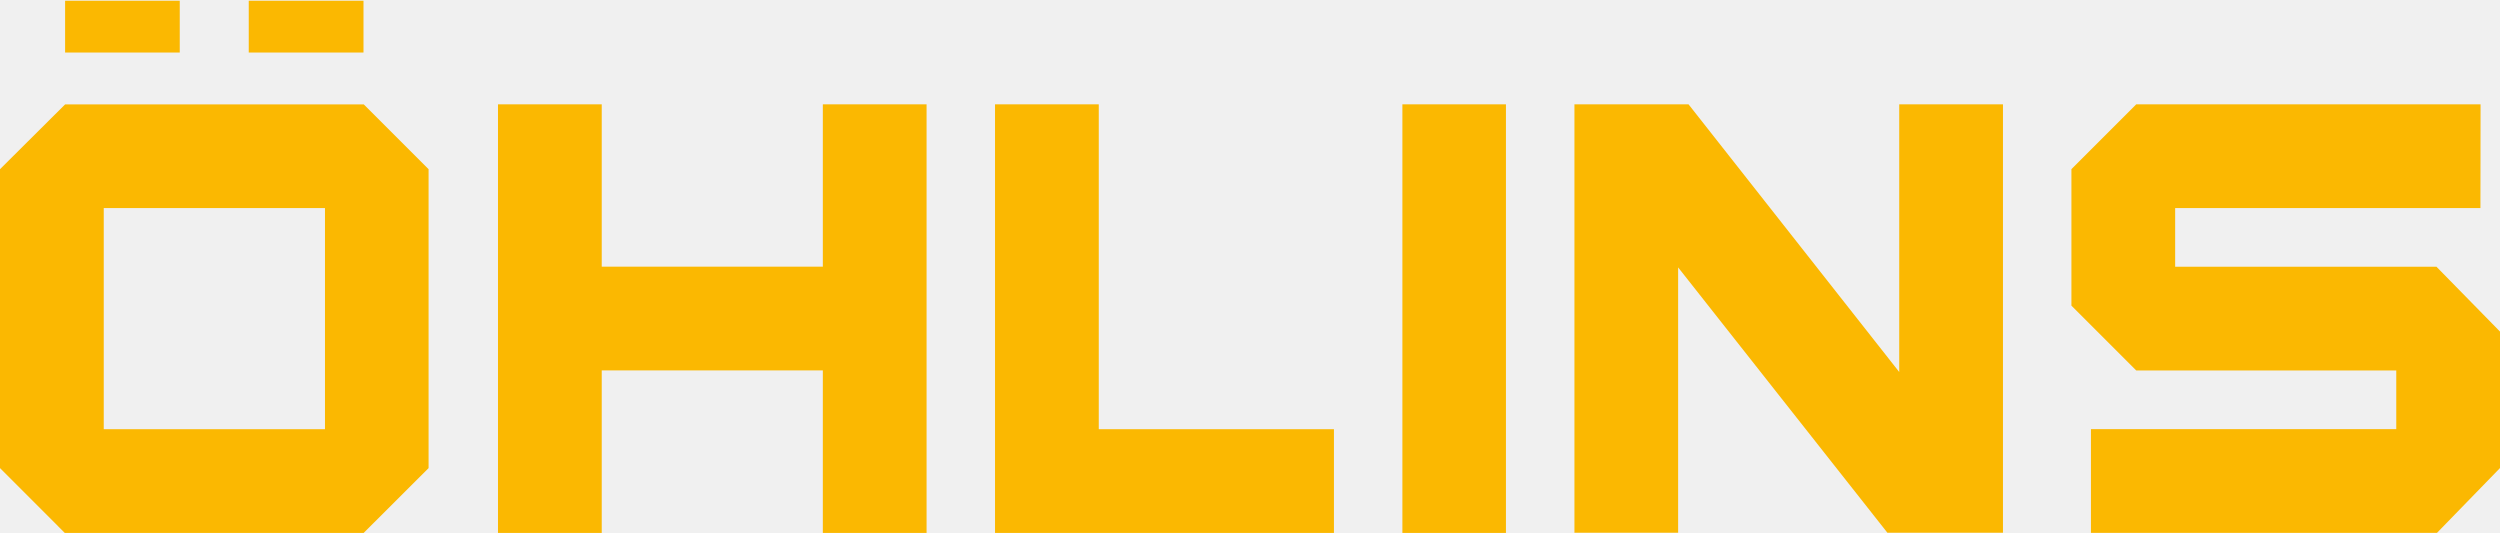
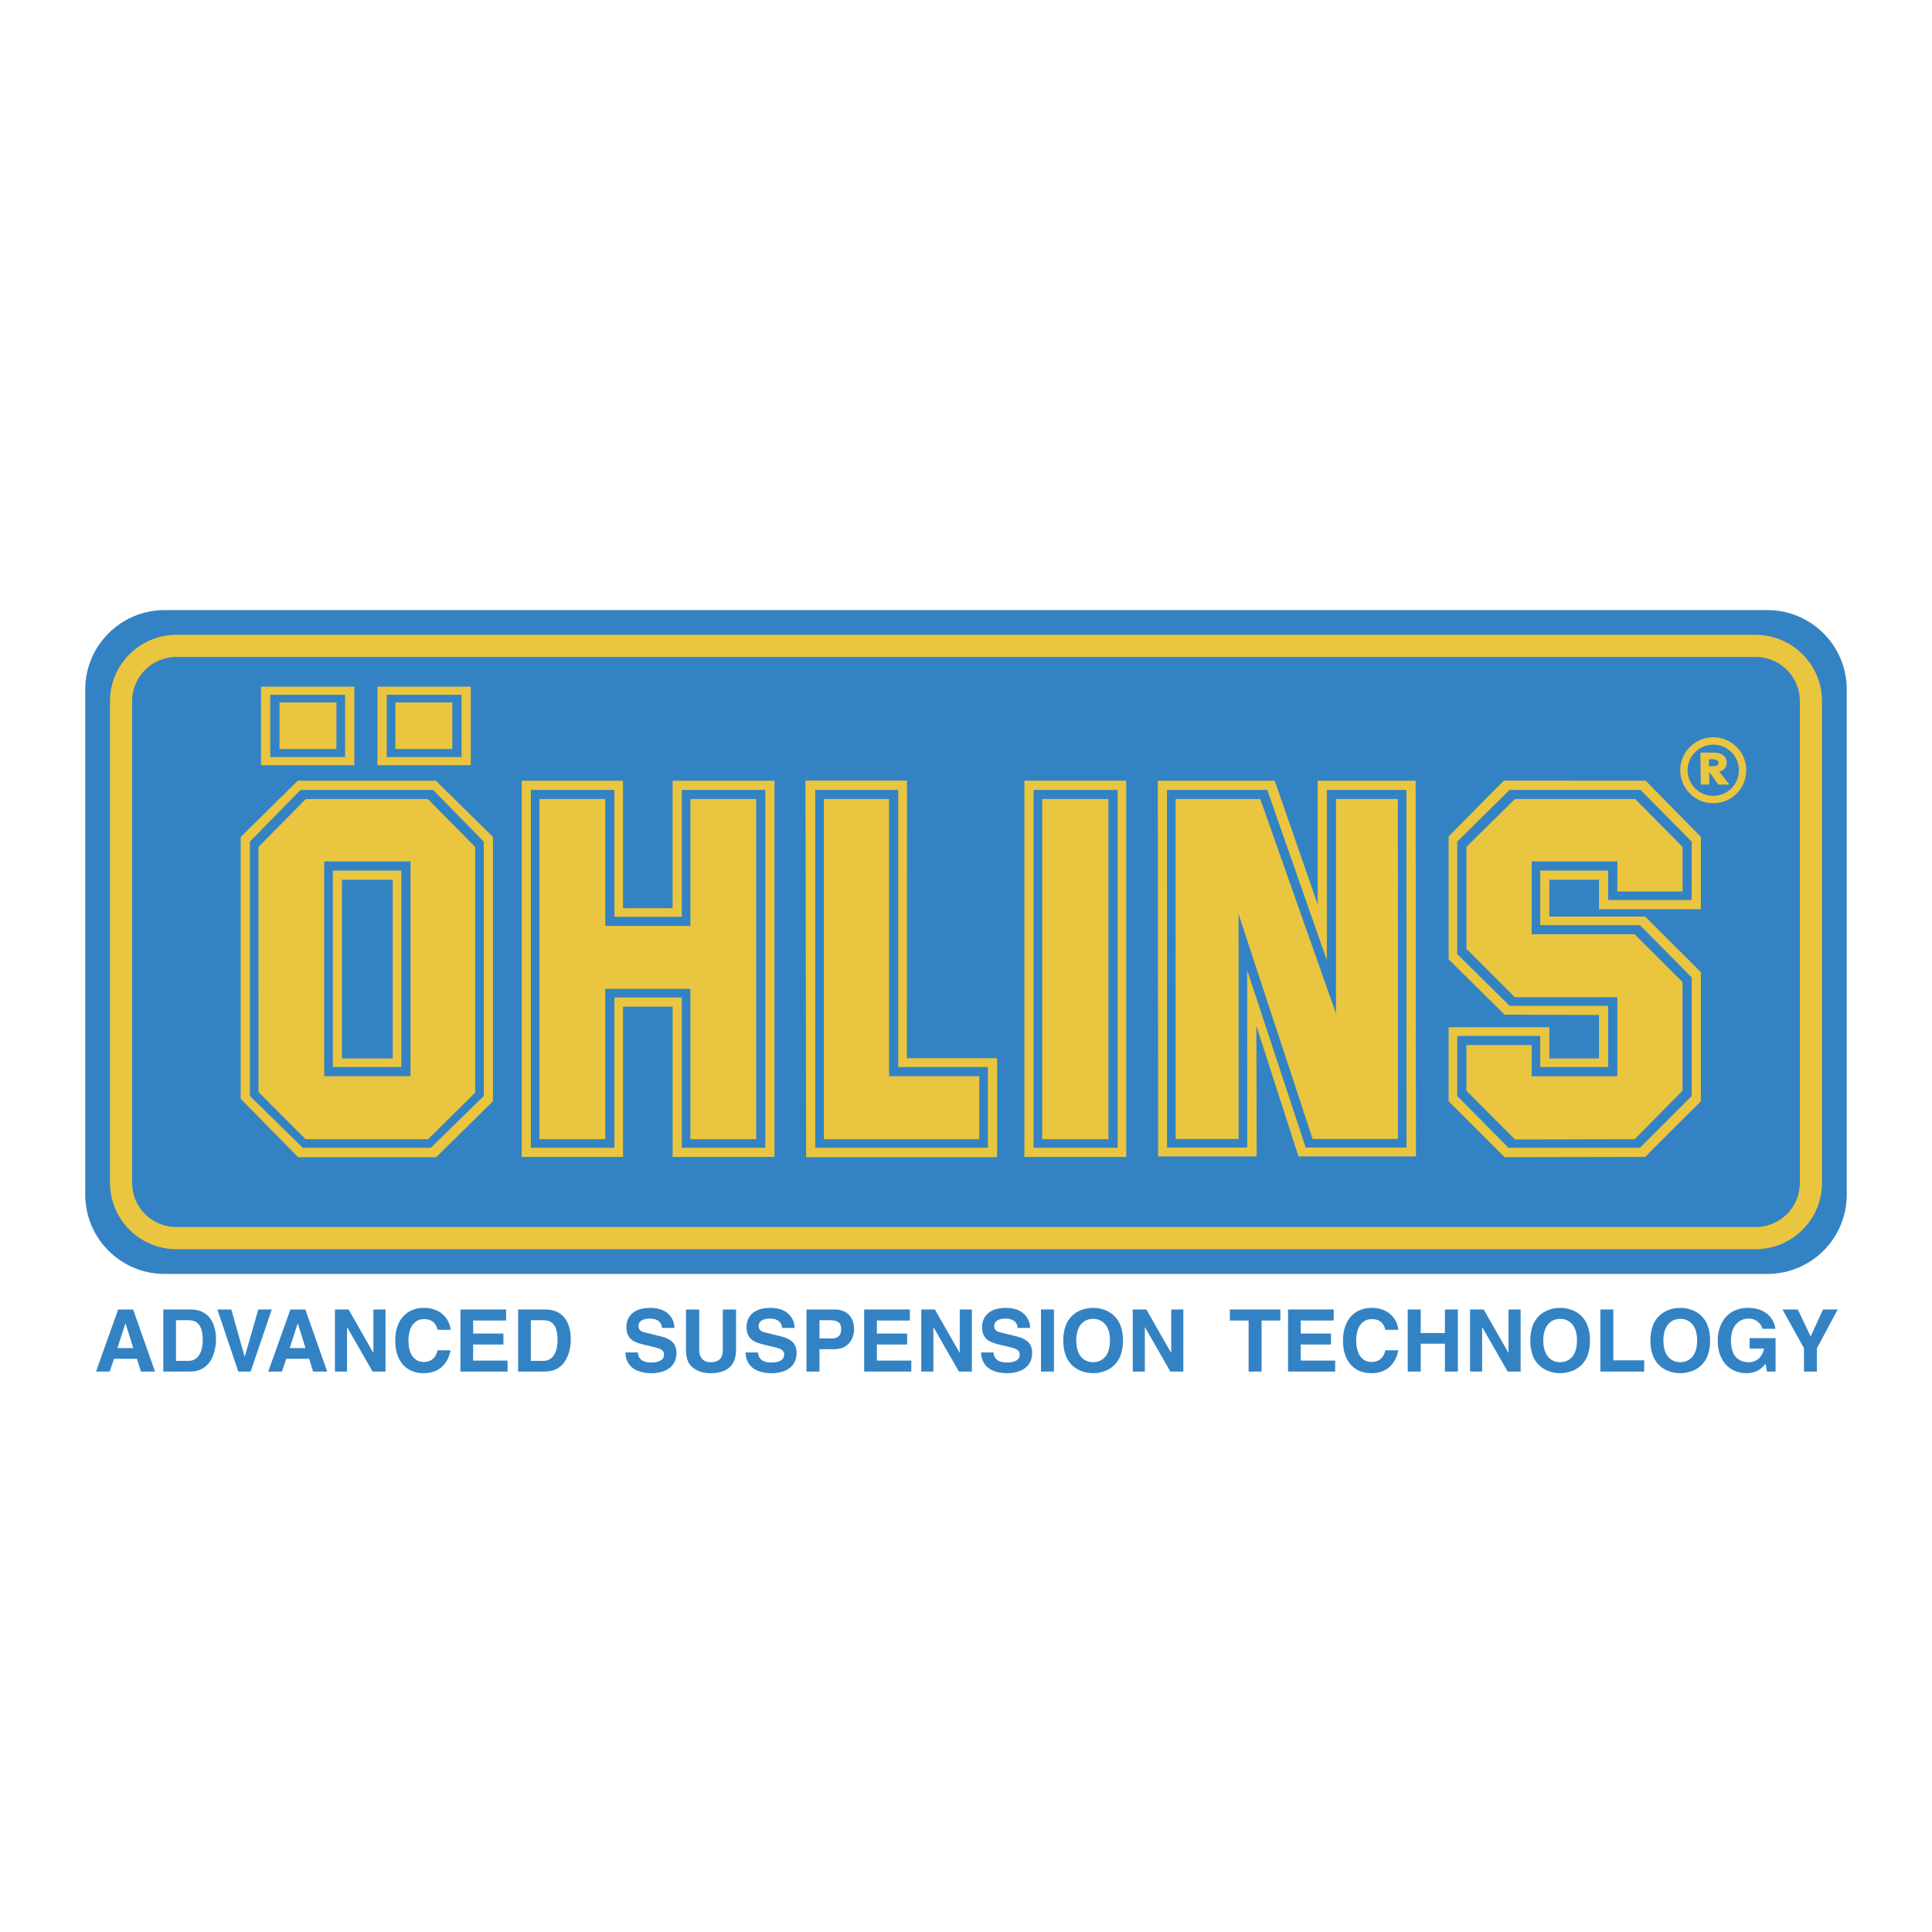
- <svg xmlns="http://www.w3.org/2000/svg" width="1792" height="382" viewBox="0 0 1792 382" fill="none">
-   <g clip-path="url(#clip0_70_35647)">
-     <path d="M232.946 149.146H74.363V307.631H232.946V149.146ZM307.21 335.529L260.68 381.994H46.431L0 335.529V121.281L46.694 74.816H260.746L307.21 121.281V335.529Z" fill="#FBB801" />
-     <path d="M664.171 381.993H589.808V265.504H431.323V381.993H356.961V74.783H431.323V191.141H589.808V74.783H664.171V381.993Z" fill="#FBB801" />
-     <path d="M956.167 381.993H713.231V74.783H787.594V307.631H956.167V381.993Z" fill="#FBB801" />
-     <path d="M1079.46 381.993H1005.23V74.783H1079.46V381.993Z" fill="#FBB801" />
-     <path d="M1435.73 381.862H1352.89L1202.88 191.667V381.862H1128.55V74.783H1210.34L1361.37 266.654V74.783H1435.73V381.862Z" fill="#FBB801" />
-     <path d="M1778 149.146H1559.15V191.207H1746.46L1792 237.671V335.496L1746.82 381.961H1498.79V307.598H1717.64V265.537H1531.25L1484.79 219.072V121.248L1531.25 74.783H1778.07L1777.97 149.146H1778Z" fill="#FBB801" />
-     <path d="M128.845 0.52H46.662V37.652H128.845V0.52Z" fill="#FBB801" />
-     <path d="M260.549 0.52H178.3V37.652H260.549V0.52Z" fill="#FBB801" />
-   </g>
-   <defs>
-     <clipPath id="clip0_70_35647">
-       <rect width="1792" height="381.474" fill="white" transform="translate(0 0.519531)" />
-     </clipPath>
-   </defs>
+ <svg xmlns="http://www.w3.org/2000/svg" width="2500" height="2500" viewBox="0 0 192.756 192.756">
+   <path fill-rule="evenodd" clip-rule="evenodd" fill="#fff" d="M0 0h192.756v192.756H0V0z" />
+   <path d="M16.423 60.87h159.909a7.916 7.916 0 0 1 7.92 7.914v50.401a7.918 7.918 0 0 1-7.92 7.916H16.423a7.918 7.918 0 0 1-7.919-7.916V68.784a7.917 7.917 0 0 1 7.919-7.914z" fill-rule="evenodd" clip-rule="evenodd" fill="#3383c4" />
+   <path d="M17.601 63.336H175.159a6.606 6.606 0 0 1 4.68 1.941 6.594 6.594 0 0 1 1.945 4.676V118.013c0 1.824-.744 3.48-1.945 4.681a6.607 6.607 0 0 1-4.676 1.938H17.598a6.603 6.603 0 0 1-4.68-1.94 6.606 6.606 0 0 1-1.944-4.676V69.956a6.606 6.606 0 0 1 1.946-4.681 6.605 6.605 0 0 1 4.675-1.939h.006zm157.555 2.209H17.595a4.41 4.41 0 0 0-4.413 4.411V118.016a4.394 4.394 0 0 0 1.288 3.114 4.412 4.412 0 0 0 3.127 1.293h157.565a4.406 4.406 0 0 0 4.412-4.41V69.953a4.41 4.41 0 0 0-4.416-4.407h-.002v-.001z" fill="#eac540" />
+   <path d="M49.181 109.872V83.501l-5.694-5.608H29.708l-5.693 5.608v26.124l5.73 5.831h13.769l5.667-5.584zm-.915-.525l-5.278 5.165h-12.78l-5.278-5.165V83.971l5.055-5.164H43.21l5.057 5.164v25.376h-.001zm-.858-.332V84.496l-4.724-4.776H30.512l-4.724 4.776.003 24.456 4.695 4.7H42.71l4.698-4.637zM32.349 85.944h8.608v21.43h-8.608v-21.43zm.859 20.516h6.834V86.858h-6.834v19.602zm.915-18.689h5.061v17.83h-5.061v-17.83zM77.272 115.425V77.893H67.107v12.716h-4.949V77.893H52.05v37.532h10.109v-14.992h4.949v14.992h10.164zm-.915-.913h-8.335V99.519h-6.723v14.993h-8.335V78.807h8.335v12.661h6.723V78.807h8.335v35.705zm-.914-.86V79.72h-6.562v12.661h-8.496V79.72h-6.562v33.932h6.562V98.659h8.496v14.993h6.562zM99.479 115.451v-9.872h-9l.009-27.698H80.361l.065 37.57h19.053zm-.917-.939H81.338V78.807h8.279v27.653h8.946v8.052h-.001zm-.859-.86v-6.278h-9.001V79.72h-6.505v33.932h15.506zM102.203 115.425h10.162V77.891h-10.162v37.534zm.914-36.618h8.389v35.705h-8.389V78.807zm.86 34.845h6.615V79.72h-6.615v33.932zM141.271 115.377l-.033-37.484h-9.775v12.34l-4.283-12.34h-11.664l.033 37.484h9.83l-.033-13.039 4.205 13.039h11.72zm-.945-.885H130.27l-5.84-17.694.006 17.694h-8.002l-.004-35.685h10.002l5.945 16.991V78.807h7.945l.004 35.685zm-.859-.857l-.004-33.915h-6.172v21.397l-7.553-21.397h-8.449l.004 33.915h6.283l-.004-22.433 7.389 22.433h8.506zM169.697 109.872V96.994l-5.557-5.553h-9.557v-3.67h4.949v2.943h10.164V83.5l-5.502-5.608-14.15-.011-5.516 5.564v12.267l5.59 5.521 9.414.033v4.335h-4.949v-3.11h-10.055v7.381l5.59 5.579 14.021-.026 5.558-5.553zm-.916-.525l-5.166 5.165h-13.113l-5.113-5.165v-5.996h8.281v3.109h6.777v-6.108h-9.836l-5.223-5.165V83.971l5.223-5.164h13.059l5.111 5.164v5.83h-8.334v-2.942h-6.777v5.442h9.945l5.166 5.219v11.827zm-.914-.526V97.989l-4.779-4.775h-10.277v-7.27h8.551v2.999h6.506v-4.446l-4.723-4.776h-12.006l-4.836 4.776v10.166l4.836 4.831h10.223v7.882h-8.551v-3.11h-6.508v4.558l4.848 4.861 11.938-.03 4.778-4.834zM37.662 76.345h9.31V68.51h-9.31v7.835zm-11.62 0h9.31V68.51h-9.31v7.835zm12.541-7.027h7.467v6.218h-7.467v-6.218zm-11.619 0h7.466v6.218h-7.466v-6.218zm12.486 5.409h5.679v-4.646H39.45v4.646zm-11.564 0h5.679v-4.646h-5.679v4.646z" fill-rule="evenodd" clip-rule="evenodd" fill="#eac540" />
+   <path d="M167.637 76.849v-.003c.002-.907.371-1.73.969-2.326a3.289 3.289 0 0 1 2.32-.964h.01c.906.001 1.73.371 2.326.966.596.594.963 1.416.965 2.321V76.852a3.291 3.291 0 0 1-3.289 3.288h-.008c-.91 0-1.732-.37-2.328-.964a3.284 3.284 0 0 1-.965-2.321v-.006zm.738-.003V76.855c.002.702.287 1.338.748 1.799a2.56 2.56 0 0 0 1.807.749h.008a2.553 2.553 0 0 0 2.551-2.551V76.843a2.547 2.547 0 0 0-.748-1.799v-.001a2.547 2.547 0 0 0-1.805-.748h-.01a2.554 2.554 0 0 0-2.551 2.551z" fill="#eac540" />
+   <path d="M171.521 76.961a.852.852 0 0 0 .76-.856c0-.659-.541-1.019-1.273-1.019l-1.357-.004.033 3.194.85.008v-1.246h.01l.9 1.246 1.098-.008-1.021-1.315zm-1.021-1.215c.406 0 .953-.039.953.367 0 .4-.531.333-.953.333v-.7z" fill-rule="evenodd" clip-rule="evenodd" fill="#eac540" />
+   <path d="M10.942 136.841H9.58l2.208-6.191h1.494l2.183 6.191h-1.407l-.397-1.276h-2.285l-.434 1.276zm.777-2.346h1.578l-.768-2.449h-.018l-.792 2.449zM16.292 130.649h2.736c2.087 0 2.52 1.776 2.52 2.948 0 1.33-.527 3.243-2.572 3.243h-2.683v-6.191h-.001zm1.268 5.122h1.26c1.053 0 1.407-1.061 1.407-2.077 0-1.828-.872-1.976-1.423-1.976H17.56v4.053zM25.768 130.649h1.347l-2.106 6.192h-1.234l-2.088-6.192h1.39l1.329 4.691h.017l1.345-4.691zM28.126 136.841h-1.363l2.208-6.191h1.493l2.183 6.191h-1.405l-.398-1.276h-2.286l-.432 1.276zm.777-2.346h1.58l-.768-2.449h-.018l-.794 2.449zM37.256 130.649h1.207v6.192H37.17l-2.529-4.415h-.016v4.415h-1.208v-6.192h1.363l2.459 4.311h.017v-4.311zM43.659 132.677c-.103-.371-.302-1.07-1.372-1.07-.621 0-1.535.415-1.535 2.165 0 1.111.44 2.112 1.535 2.112.716 0 1.217-.404 1.372-1.164h1.294c-.259 1.346-1.139 2.285-2.691 2.285-1.649 0-2.831-1.113-2.831-3.251 0-2.163 1.251-3.269 2.848-3.269 1.856 0 2.605 1.276 2.674 2.191h-1.294v.001zM50.493 131.745h-3.287v1.302h3.02v1.095h-3.02v1.604h3.434v1.095h-4.702v-6.192h4.555v1.096zM51.693 130.649h2.735c2.088 0 2.519 1.776 2.519 2.948 0 1.33-.526 3.243-2.57 3.243h-2.684v-6.191zm1.269 5.122h1.26c1.052 0 1.405-1.061 1.405-2.077 0-1.828-.87-1.976-1.423-1.976h-1.242v4.053zM63.643 134.936c.008.345.182 1.001 1.311 1.001.613 0 1.294-.147 1.294-.803 0-.483-.465-.612-1.121-.768l-.664-.155c-1.002-.233-1.968-.457-1.968-1.819 0-.69.371-1.906 2.381-1.906 1.898 0 2.407 1.242 2.417 2.001H66.05c-.035-.275-.139-.931-1.268-.931-.492 0-1.079.18-1.079.741 0 .482.396.586.656.646l1.509.372c.845.206 1.623.551 1.623 1.664 0 1.862-1.899 2.026-2.442 2.026-2.26 0-2.648-1.302-2.648-2.069h1.242zM73.438 134.676c0 1.63-.984 2.329-2.546 2.329-.569 0-1.415-.138-1.968-.75-.335-.38-.466-.88-.482-1.501v-4.104h1.319v4.019c0 .862.5 1.242 1.104 1.242.89 0 1.251-.431 1.251-1.183v-4.078h1.321v4.026h.001zM75.63 134.936c.008.345.182 1.001 1.311 1.001.613 0 1.294-.147 1.294-.803 0-.483-.465-.612-1.12-.768l-.666-.155c-1-.233-1.966-.457-1.966-1.819 0-.69.37-1.906 2.381-1.906 1.898 0 2.407 1.242 2.416 2.001h-1.242c-.035-.275-.139-.931-1.268-.931-.492 0-1.08.18-1.08.741 0 .482.398.586.656.646l1.51.372c.846.206 1.622.551 1.622 1.664 0 1.862-1.897 2.026-2.44 2.026-2.262 0-2.649-1.302-2.649-2.069h1.241zM81.757 136.841h-1.294v-6.191h2.829c1.2 0 1.925.768 1.925 1.982 0 .562-.311 1.976-1.976 1.976h-1.484v2.233zm1.2-3.303c.966 0 .966-.689.966-.965 0-.604-.337-.854-1.139-.854h-1.027v1.819h1.2zM90.774 131.745h-3.287v1.302h3.019v1.095h-3.019v1.604h3.434v1.095h-4.702v-6.192h4.555v1.096zM95.754 130.649h1.208v6.192h-1.294l-2.527-4.415h-.018v4.415h-1.209v-6.192h1.364l2.46 4.311h.016v-4.311zM99.129 134.936c.008.345.182 1.001 1.311 1.001.613 0 1.295-.147 1.295-.803 0-.483-.465-.612-1.121-.768l-.664-.155c-1.002-.233-1.967-.457-1.967-1.819 0-.69.371-1.906 2.381-1.906 1.898 0 2.406 1.242 2.416 2.001h-1.242c-.035-.275-.139-.931-1.27-.931-.492 0-1.078.18-1.078.741 0 .482.396.586.656.646l1.508.372c.848.206 1.623.551 1.623 1.664 0 1.862-1.898 2.026-2.441 2.026-2.26 0-2.648-1.302-2.648-2.069h1.241zM103.857 130.649h1.295v6.191h-1.295v-6.191zM109.061 130.485c.818 0 2.977.354 2.977 3.26s-2.158 3.26-2.977 3.26c-.82 0-2.977-.354-2.977-3.26s2.156-3.26 2.977-3.26zm0 5.425c.699 0 1.682-.431 1.682-2.165 0-1.733-.982-2.165-1.682-2.165s-1.682.432-1.682 2.165c0 1.734.982 2.165 1.682 2.165zM116.852 130.649h1.209v6.192h-1.295l-2.528-4.415h-.017v4.415h-1.207v-6.192h1.361l2.459 4.311h.018v-4.311zM125.869 136.841h-1.295v-5.096h-1.871v-1.096h5.037v1.096h-1.871v5.096zM133.064 131.745h-3.287v1.302h3.02v1.095h-3.02v1.604h3.434v1.095h-4.703v-6.192h4.556v1.096zM138.217 132.677c-.104-.371-.303-1.07-1.373-1.07-.621 0-1.535.415-1.535 2.165 0 1.111.439 2.112 1.535 2.112.717 0 1.217-.404 1.373-1.164h1.293c-.258 1.346-1.139 2.285-2.691 2.285-1.648 0-2.83-1.113-2.83-3.251 0-2.163 1.252-3.269 2.848-3.269 1.854 0 2.605 1.276 2.674 2.191h-1.294v.001zM141.746 134.063v2.778h-1.295v-6.192h1.295v2.346h2.414v-2.346h1.295v6.192h-1.295v-2.778h-2.414zM150.504 130.649h1.209v6.192h-1.295l-2.527-4.415h-.018v4.415h-1.207v-6.192h1.361l2.461 4.311h.016v-4.311zM155.656 130.485c.818 0 2.977.354 2.977 3.26s-2.158 3.26-2.977 3.26-2.977-.354-2.977-3.26 2.159-3.26 2.977-3.26zm0 5.425c.699 0 1.682-.431 1.682-2.165 0-1.733-.982-2.165-1.682-2.165s-1.682.432-1.682 2.165c.001 1.734.983 2.165 1.682 2.165zM160.963 135.72h3.08v1.121h-4.375v-6.192h1.295v5.071zM167.641 130.485c.82 0 2.977.354 2.977 3.26s-2.156 3.26-2.977 3.26c-.818 0-2.977-.354-2.977-3.26s2.158-3.26 2.977-3.26zm0 5.425c.699 0 1.682-.431 1.682-2.165 0-1.733-.982-2.165-1.682-2.165s-1.682.432-1.682 2.165c0 1.734.982 2.165 1.682 2.165zM174.561 133.504h2.588v3.337h-.861l-.131-.775c-.326.379-.803.939-1.932.939-1.492 0-2.848-1.068-2.848-3.242 0-1.69.941-3.285 3.029-3.277 1.896 0 2.648 1.233 2.717 2.088h-1.293c0-.241-.441-1.018-1.355-1.018-.924 0-1.777.638-1.777 2.225 0 1.689.924 2.13 1.803 2.13.285 0 1.234-.113 1.502-1.362h-1.441v-1.045h-.001zM181.273 136.841h-1.293v-2.336l-2.14-3.856h1.527l1.285 2.691 1.227-2.691h1.465l-2.071 3.872v2.32z" fill-rule="evenodd" clip-rule="evenodd" fill="#3383c4" />
</svg>
